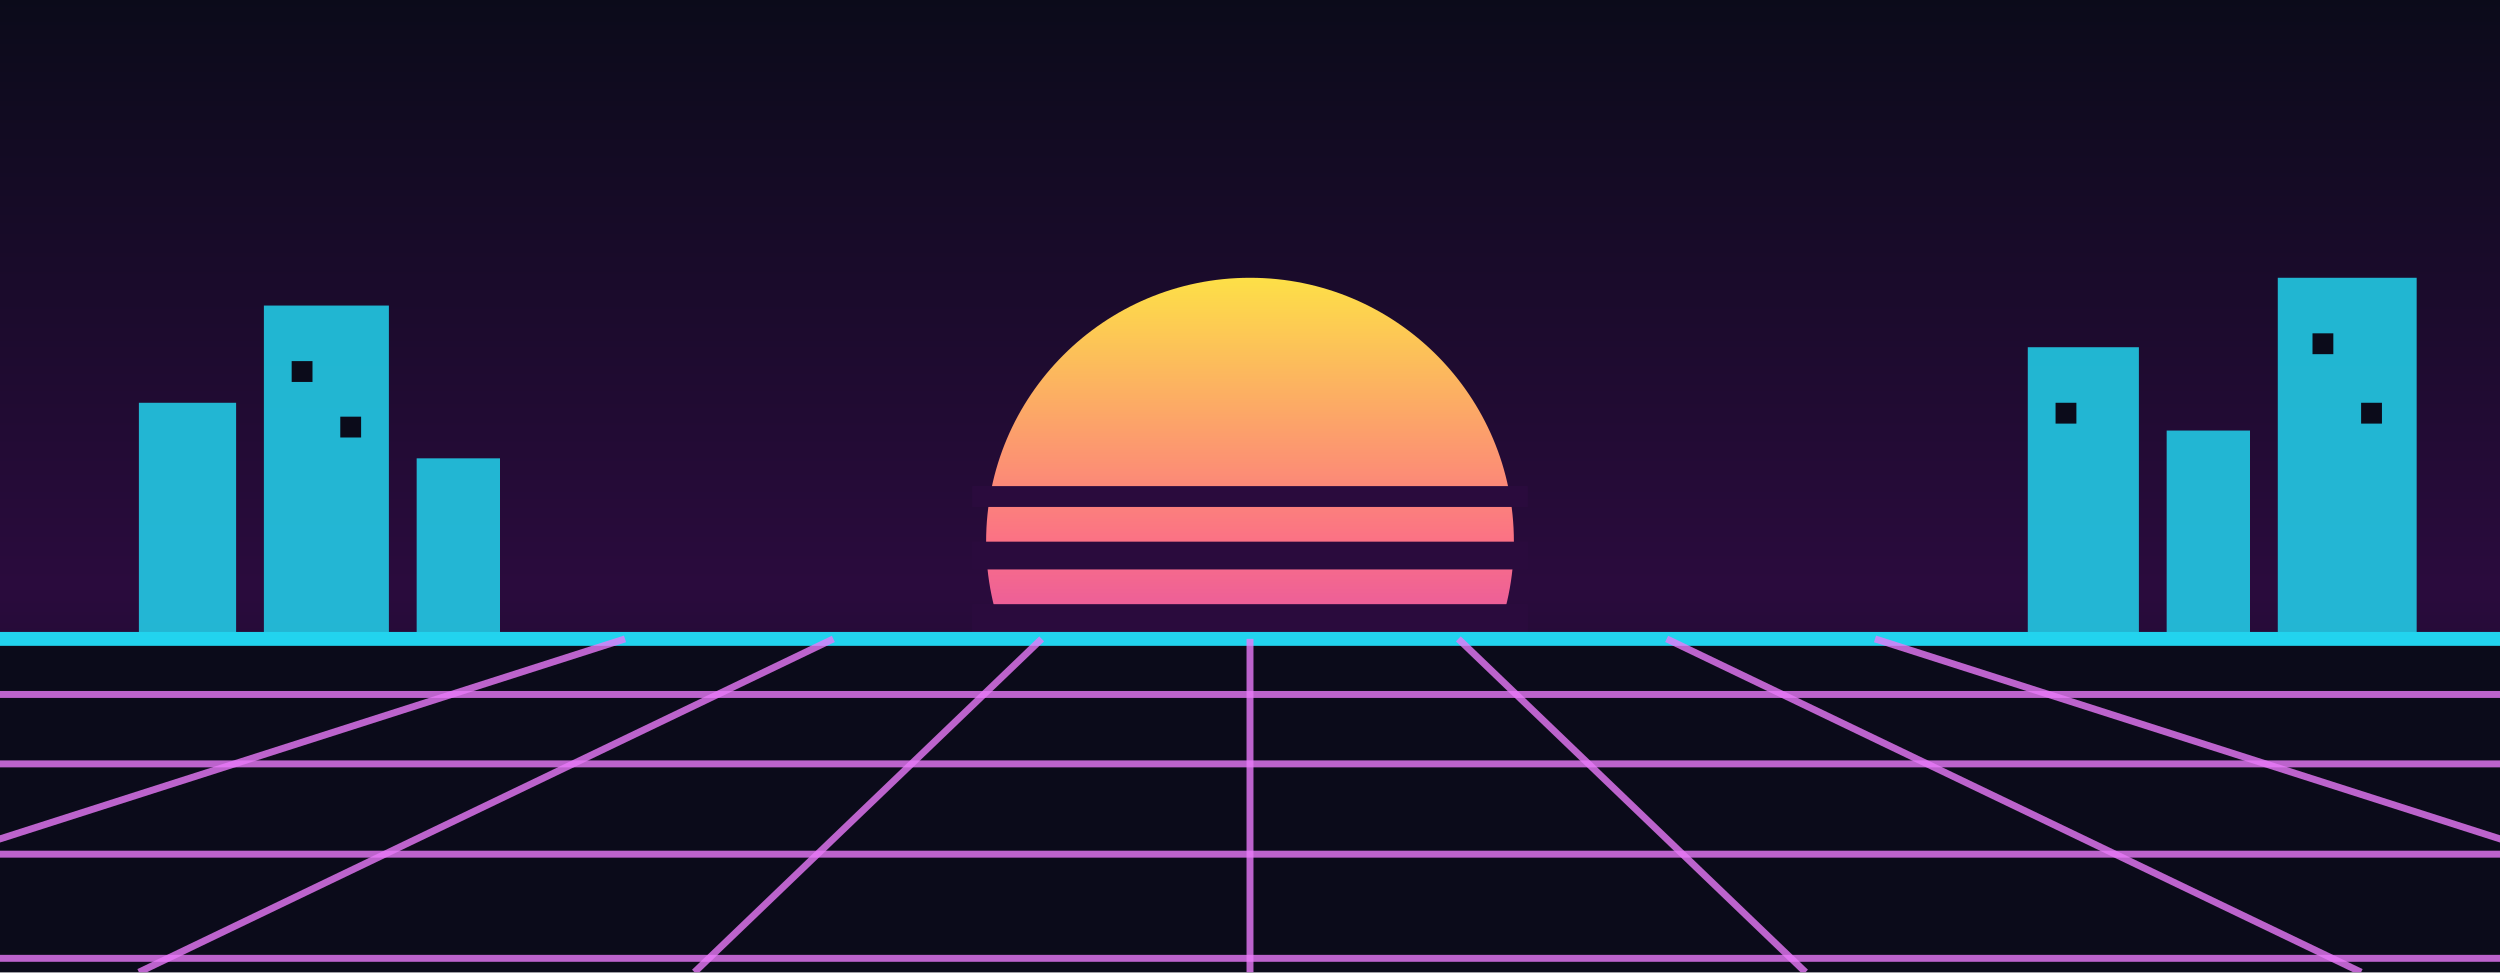
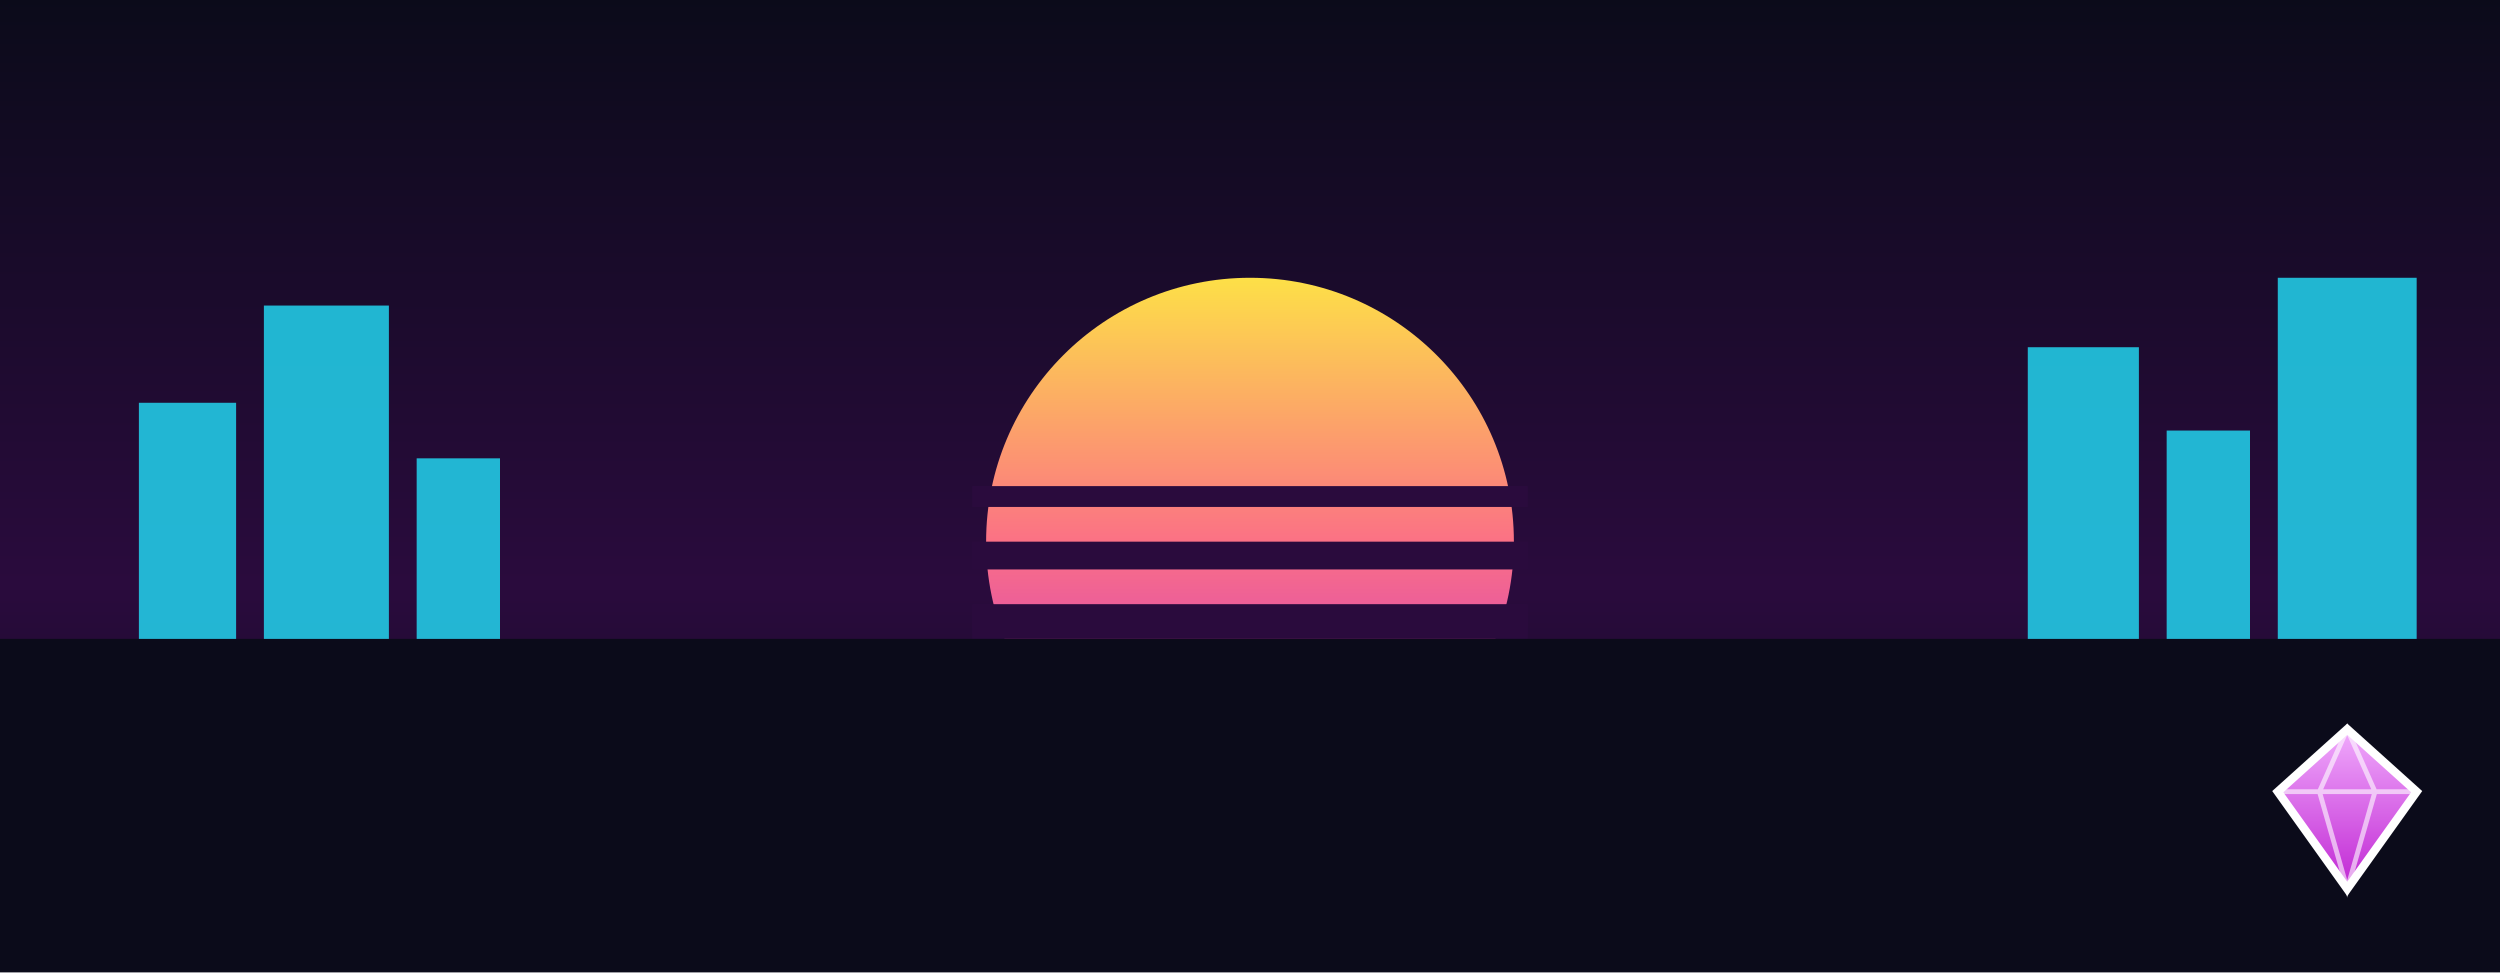
<svg xmlns="http://www.w3.org/2000/svg" viewBox="0 0 360 140" width="360" height="140" preserveAspectRatio="xMidYMid slice">
  <defs>
-     <linearGradient id="cyberNeonSky" x1="0" y1="0" x2="0" y2="1">
+     <linearGradient id="pmCyberSky" x1="0" y1="0" x2="0" y2="1">
      <stop offset="0" stop-color="#0B0B1A" />
      <stop offset="0.6" stop-color="#2A0B3D" />
      <stop offset="1" stop-color="#0B0B1A" />
    </linearGradient>
-     <linearGradient id="cyberNeonSun" x1="0" y1="0" x2="0" y2="1">
+     <linearGradient id="pmCyberSun" x1="0" y1="0" x2="0" y2="1">
      <stop offset="0" stop-color="#FDE047" />
      <stop offset="0.5" stop-color="#FB7185" />
      <stop offset="1" stop-color="#C026D3" />
    </linearGradient>
+     <linearGradient id="pmCyberMark" x1="0" y1="0" x2="0" y2="1">
+       <stop offset="0" stop-color="#F0ABFC" />
+       <stop offset="1" stop-color="#C026D3" />
+     </linearGradient>
  </defs>
-   <rect width="360" height="140" fill="url(#cyberNeonSky)" />
-   <circle cx="180" cy="78" r="38" fill="url(#cyberNeonSun)" />
+   <rect width="360" height="140" fill="url(#pmCyberSky)" />
+   <circle cx="180" cy="78" r="38" fill="url(#pmCyberSun)" />
  <g fill="#2A0B3D">
    <rect x="140" y="70" width="80" height="3" />
    <rect x="140" y="78" width="80" height="4" />
    <rect x="140" y="87" width="80" height="5" />
-     <rect x="140" y="97" width="80" height="6" />
  </g>
  <rect x="0" y="92" width="360" height="48" fill="#0B0B1A" />
-   <line x1="0" y1="92" x2="360" y2="92" stroke="#22D3EE" stroke-width="2" />
-   <g stroke="#E879F9" stroke-opacity="0.8" stroke-width="1">
-     <line x1="0" y1="100" x2="360" y2="100" />
-     <line x1="0" y1="110" x2="360" y2="110" />
-     <line x1="0" y1="123" x2="360" y2="123" />
-     <line x1="0" y1="138" x2="360" y2="138" />
-     <line x1="180" y1="92" x2="180" y2="140" />
-     <line x1="150" y1="92" x2="100" y2="140" />
-     <line x1="210" y1="92" x2="260" y2="140" />
-     <line x1="120" y1="92" x2="20" y2="140" />
-     <line x1="240" y1="92" x2="340" y2="140" />
-     <line x1="90" y1="92" x2="-60" y2="140" />
-     <line x1="270" y1="92" x2="420" y2="140" />
-   </g>
  <g fill="#22D3EE" fill-opacity="0.85">
    <rect x="20" y="58" width="14" height="34" />
    <rect x="38" y="44" width="18" height="48" />
    <rect x="60" y="66" width="12" height="26" />
    <rect x="292" y="50" width="16" height="42" />
    <rect x="312" y="62" width="12" height="30" />
    <rect x="328" y="40" width="20" height="52" />
  </g>
-   <g fill="#0B0B1A">
-     <rect x="42" y="52" width="3" height="3" />
-     <rect x="49" y="60" width="3" height="3" />
-     <rect x="333" y="48" width="3" height="3" />
-     <rect x="340" y="58" width="3" height="3" />
-     <rect x="296" y="58" width="3" height="3" />
+   <g transform="translate(338 116)">
+     <path d="M0 -11 L10 -2 L0 12 L-10 -2 Z" fill="url(#pmCyberMark)" stroke="#FFFFFF" stroke-width="1.2" />
+     <path d="M-10 -2 H10 M0 -11 L-4 -2 L0 12 L4 -2 Z" fill="none" stroke="#FFFFFF" stroke-opacity="0.6" stroke-width="0.7" />
  </g>
</svg>
